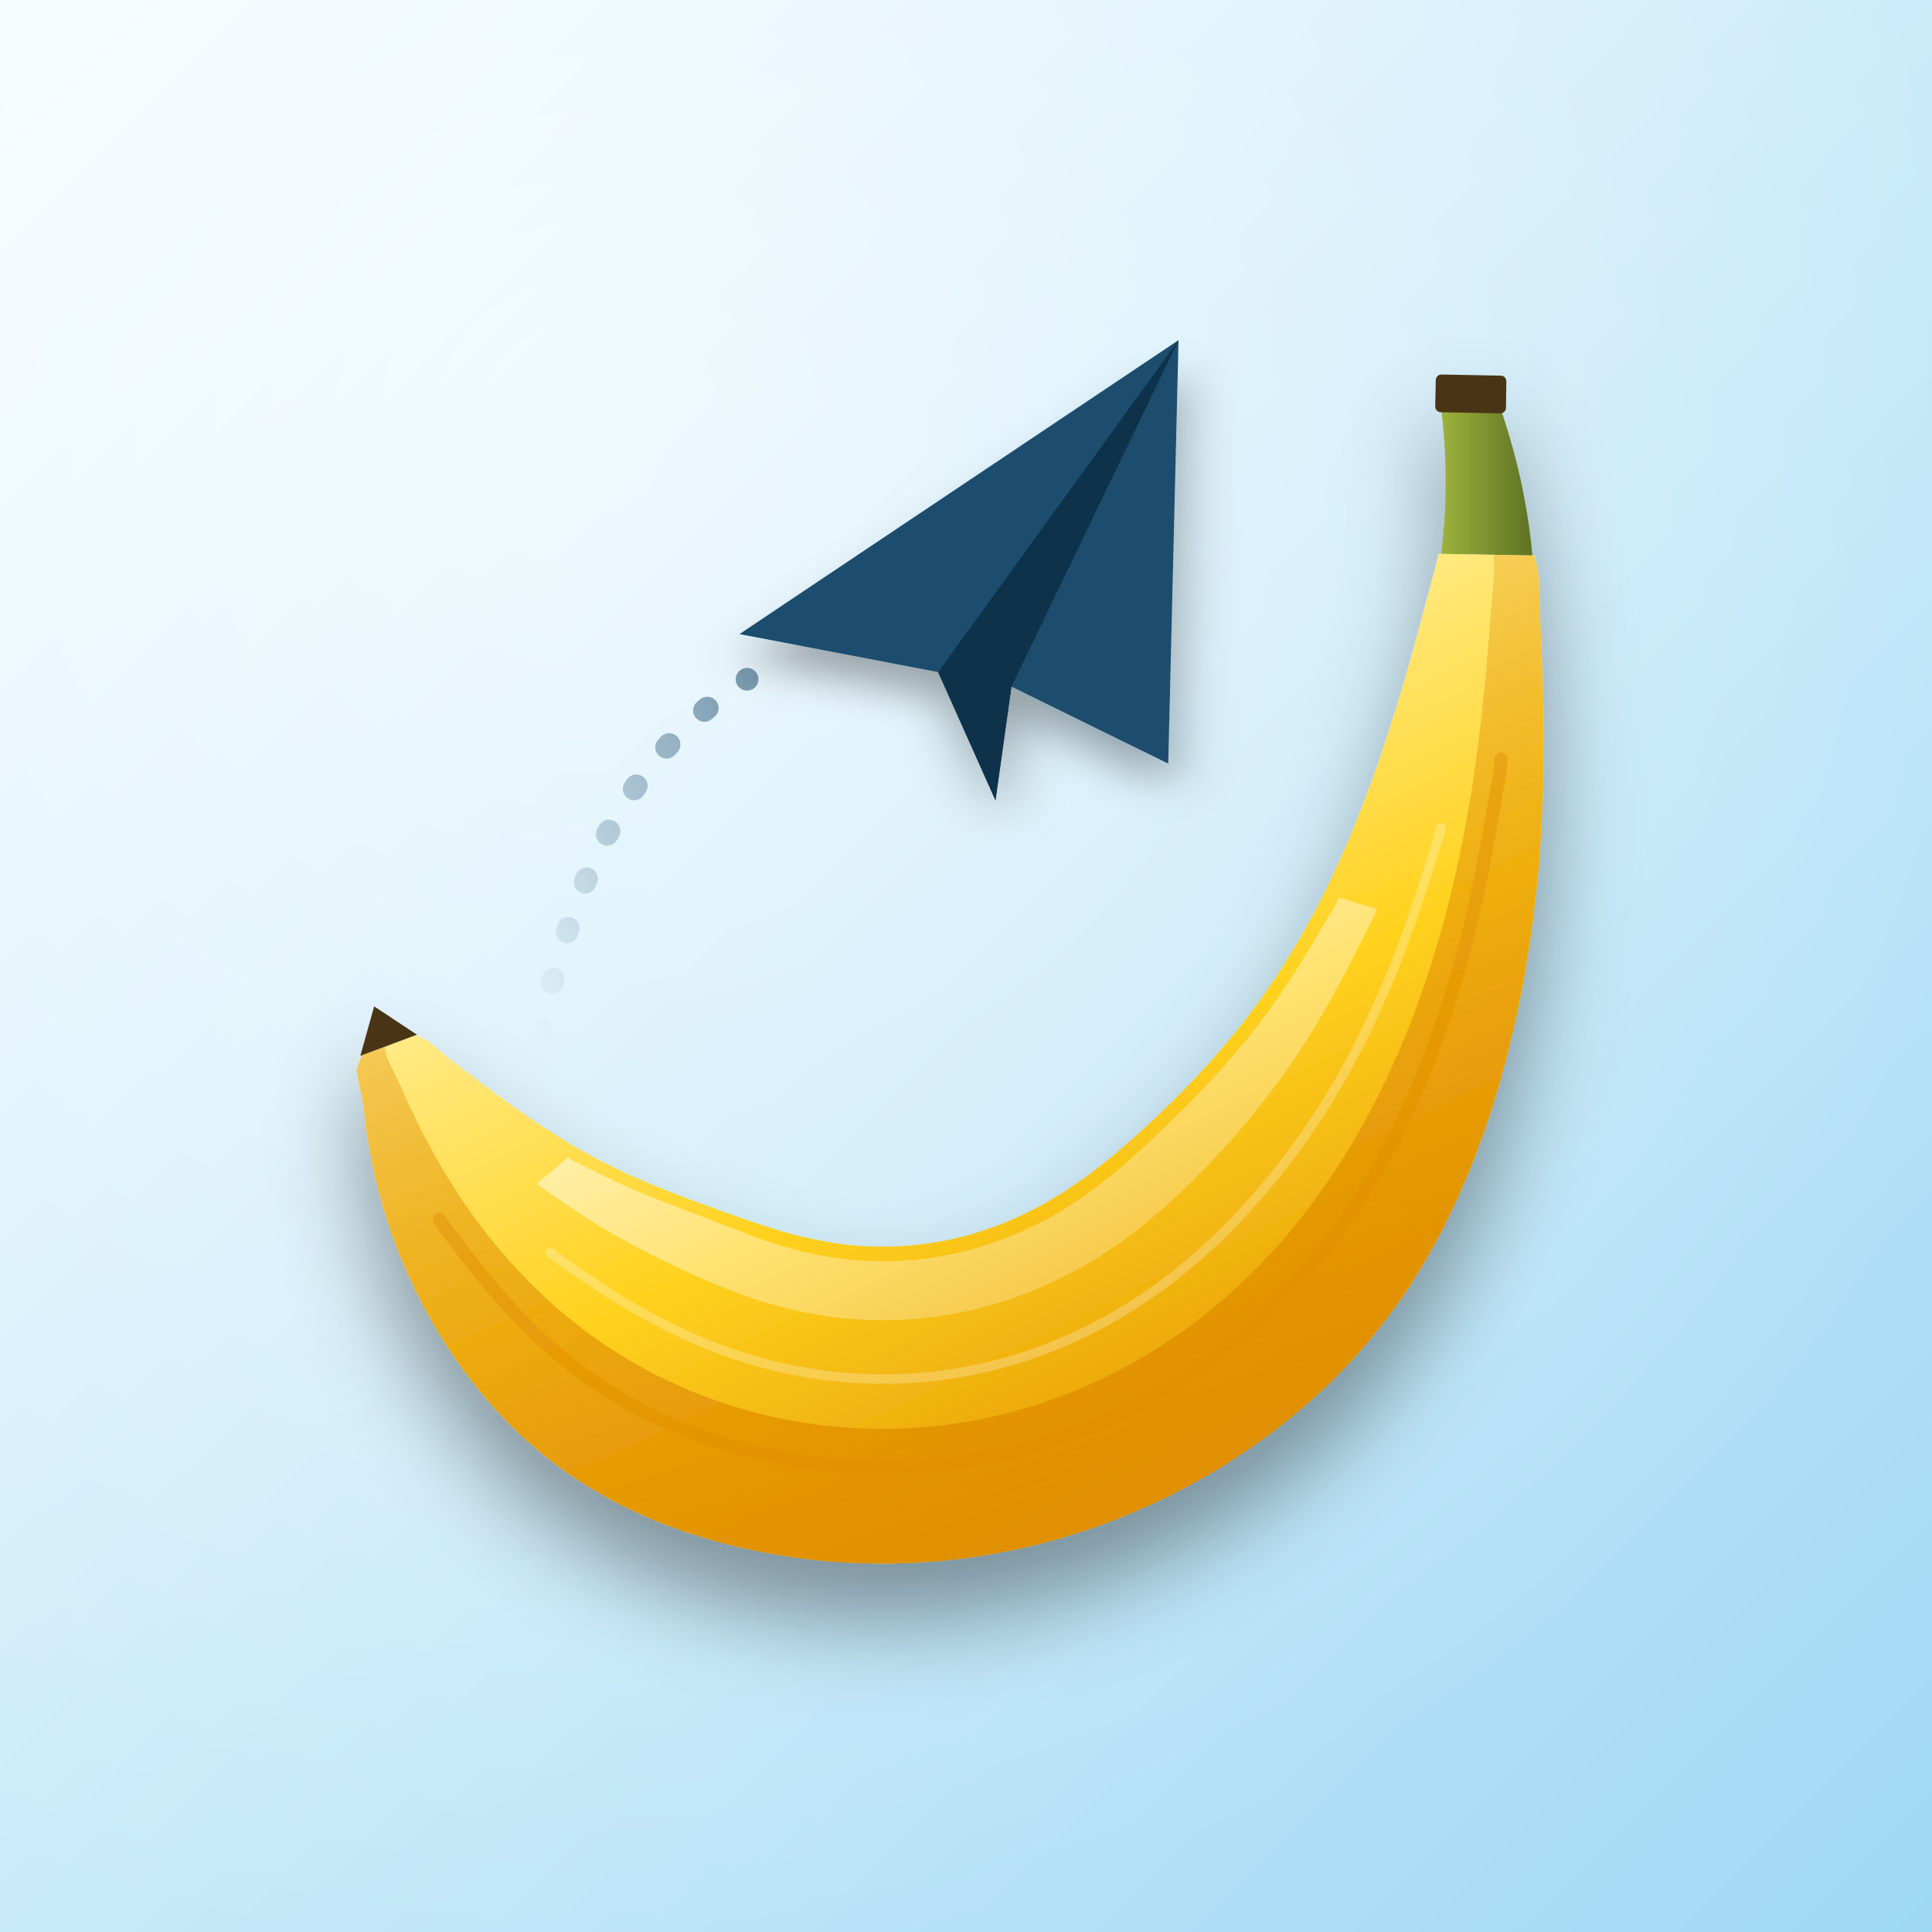
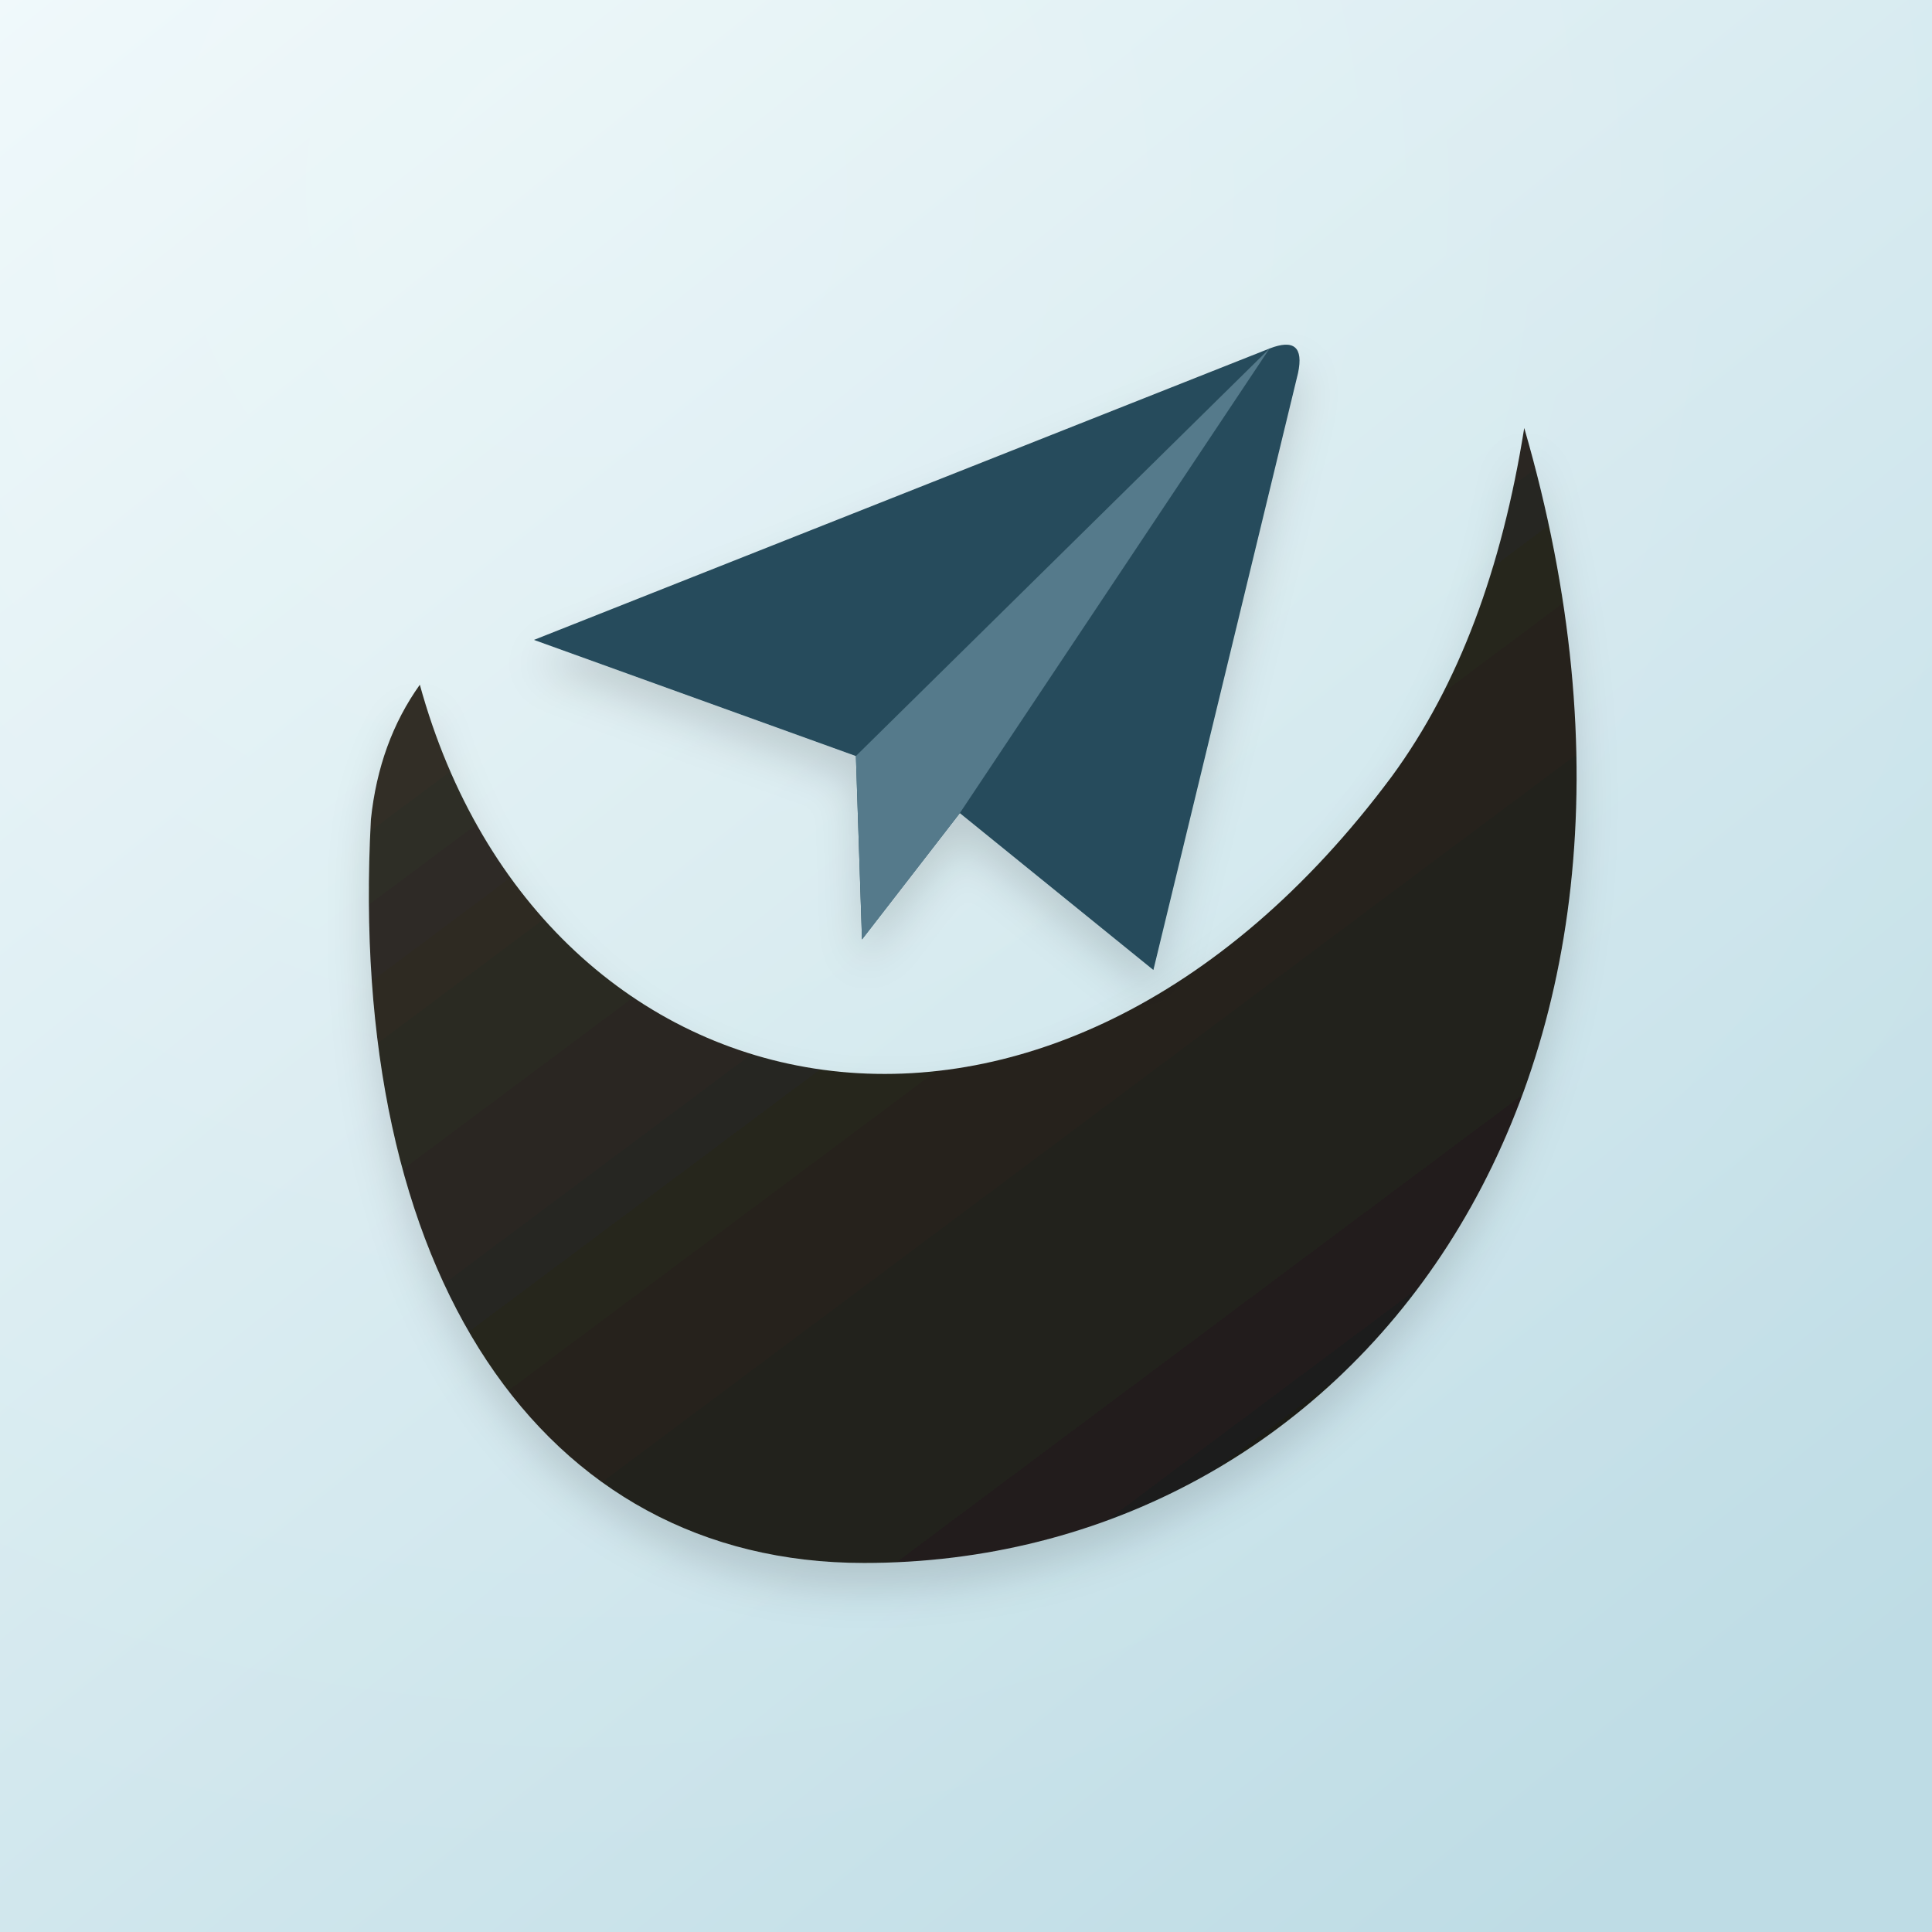
<svg xmlns="http://www.w3.org/2000/svg" width="1024" height="1024" viewBox="0 0 1024 1024">
  <defs>
-     <linearGradient id="bg" x1="0" y1="0" x2="1" y2="1">
-       <stop offset="0" stop-color="#F4FCFF" />
-       <stop offset="1" stop-color="#9FD8F4" />
+     <linearGradient id="bg" x1="0" y1="0" x2="0.8" y2="1">
+       <stop offset="0" stop-color="#EEF8FA" />
+       <stop offset="1" stop-color="#BEDCE5" />
    </linearGradient>
-     <radialGradient id="glow" cx="0.30" cy="0.22" r="0.8">
-       <stop offset="0" stop-color="#FFFFFF" stop-opacity="0.55" />
+     <radialGradient id="glow" cx="0.3" cy="0.1" r="0.9">
+       <stop offset="0" stop-color="#FFFFFF" stop-opacity="0.16" />
      <stop offset="1" stop-color="#FFFFFF" stop-opacity="0" />
    </radialGradient>
-     <linearGradient id="peel" x1="0.25" y1="0.2" x2="0.7" y2="1">
-       <stop offset="0" stop-color="#FFF5B0" />
-       <stop offset="0.5" stop-color="#FFD21F" />
-       <stop offset="1" stop-color="#E08E00" />
+     <linearGradient id="peel" x1="0" y1="0" x2="0.8" y2="1">
+       <stop offset="0" stop-color="#35332B" />
+       <stop offset="0.55" stop-color="#27251F" />
+       <stop offset="1" stop-color="#1D1C18" />
    </linearGradient>
-     <linearGradient id="under" x1="0" y1="0" x2="0.4" y2="1">
-       <stop offset="0" stop-color="#E08E00" stop-opacity="0" />
-       <stop offset="1" stop-color="#E08E00" stop-opacity="0.85" />
-     </linearGradient>
-     <linearGradient id="hi" x1="0" y1="0" x2="1" y2="1">
-       <stop offset="0" stop-color="#FFFFFF" stop-opacity="0.9" />
-       <stop offset="1" stop-color="#FFFFFF" stop-opacity="0.15" />
-     </linearGradient>
-     <linearGradient id="stemg" x1="0" y1="0" x2="1" y2="0">
-       <stop offset="0" stop-color="#9DB23C" />
-       <stop offset="1" stop-color="#5E7224" />
-     </linearGradient>
-     <linearGradient id="trail" x1="0" y1="1" x2="1" y2="0">
-       <stop offset="0" stop-color="#1D4E6E" stop-opacity="0" />
-       <stop offset="1" stop-color="#1D4E6E" stop-opacity="0.55" />
-     </linearGradient>
-     <filter id="shadow" x="-25%" y="-25%" width="150%" height="160%">
-       <feGaussianBlur in="SourceAlpha" stdDeviation="24" />
-       <feOffset dy="30" />
+     <filter id="shadow" x="-25%" y="-25%" width="150%" height="150%">
+       <feGaussianBlur in="SourceAlpha" stdDeviation="10" />
+       <feOffset dy="12" />
      <feComponentTransfer>
-         <feFuncA type="linear" slope="0.38" />
-       </feComponentTransfer>
-       <feMerge>
-         <feMergeNode />
-         <feMergeNode in="SourceGraphic" />
-       </feMerge>
-     </filter>
-     <filter id="pshadow" x="-40%" y="-40%" width="180%" height="190%">
-       <feGaussianBlur in="SourceAlpha" stdDeviation="12" />
-       <feOffset dy="14" />
-       <feComponentTransfer>
-         <feFuncA type="linear" slope="0.32" />
+         <feFuncA type="linear" slope="0.14" />
      </feComponentTransfer>
      <feMerge>
        <feMergeNode />
        <feMergeNode in="SourceGraphic" />
      </feMerge>
    </filter>
  </defs>
  <rect width="1024" height="1024" fill="url(#bg)" />
  <rect width="1024" height="1024" fill="url(#glow)" />
-   <g transform="translate(18 -6)">
+   <g transform="translate(-41 -41) scale(1.08)">
    <g filter="url(#shadow)">
-       <path d="M 745.8 299.6 L 746.7 291.8 L 747.4 284.0 L 747.9 276.2 L 748.1 268.4 L 748.2 260.6 L 748.1 252.8 L 747.8 245.0 L 747.3 237.2 L 746.6 229.4 L 745.7 221.5 L 777.2 222.1 L 779.8 230.0 L 782.2 237.8 L 784.4 245.7 L 786.4 253.5 L 788.2 261.3 L 789.8 269.2 L 791.2 277.0 L 792.4 284.8 L 793.4 292.6 L 794.2 300.4 Z" fill="url(#stemg)" />
-       <path d="M 745.7 221.5 L 777.2 222.1 L 777.4 208.1 L 746.0 207.5 Z" fill="#4A3418" stroke="#4A3418" stroke-width="6" stroke-linejoin="round" />
-       <path d="M 202.3 554.6 L 209.4 558.0 L 220.2 567.3 L 222.3 568.9 L 224.4 570.5 L 229.2 574.0 L 233.7 577.5 L 237.3 580.3 L 241.2 583.1 L 245.3 586.2 L 249.4 589.1 L 253.4 592.0 L 257.4 594.8 L 261.4 597.6 L 265.4 600.3 L 269.4 603.0 L 273.4 605.6 L 277.4 608.1 L 281.4 610.6 L 285.4 613.0 L 289.4 615.3 L 293.3 617.5 L 297.2 619.6 L 301.2 621.7 L 305.1 623.6 L 308.9 625.5 L 312.8 627.4 L 316.6 629.1 L 320.4 630.8 L 324.2 632.4 L 328.0 634.0 L 331.7 635.5 L 335.4 637.0 L 339.0 638.4 L 342.6 639.8 L 346.2 641.2 L 349.8 642.5 L 353.3 643.8 L 356.8 645.1 L 360.2 646.3 L 363.7 647.6 L 367.1 648.8 L 370.4 650.0 L 373.8 651.2 L 377.1 652.3 L 380.4 653.5 L 383.7 654.6 L 386.9 655.6 L 390.2 656.7 L 393.4 657.7 L 396.7 658.7 L 399.9 659.6 L 403.2 660.5 L 406.4 661.3 L 409.7 662.0 L 412.9 662.8 L 416.2 663.4 L 419.4 664.0 L 422.7 664.6 L 425.9 665.1 L 429.2 665.5 L 432.5 665.9 L 435.8 666.2 L 439.1 666.4 L 442.3 666.6 L 445.6 666.7 L 448.9 666.7 L 452.2 666.7 L 455.5 666.7 L 458.8 666.5 L 462.1 666.3 L 465.4 666.0 L 468.7 665.7 L 472.0 665.3 L 475.3 664.8 L 478.6 664.3 L 481.9 663.7 L 485.2 663.0 L 488.5 662.3 L 491.8 661.5 L 495.1 660.7 L 498.3 659.7 L 501.6 658.7 L 504.9 657.6 L 508.1 656.5 L 511.4 655.3 L 514.6 654.0 L 517.9 652.6 L 521.1 651.2 L 524.3 649.7 L 527.6 648.1 L 530.8 646.5 L 534.0 644.8 L 537.2 643.0 L 540.4 641.1 L 543.6 639.1 L 546.8 637.1 L 549.9 635.0 L 553.1 632.8 L 556.3 630.6 L 559.5 628.3 L 562.6 625.8 L 565.8 623.4 L 569.0 620.8 L 572.2 618.2 L 575.4 615.5 L 578.6 612.7 L 581.9 609.9 L 585.1 607.0 L 588.4 604.0 L 591.7 600.9 L 595.1 597.8 L 598.4 594.6 L 601.8 591.3 L 605.2 587.9 L 608.6 584.5 L 612.1 580.9 L 615.6 577.3 L 619.0 573.5 L 622.6 569.7 L 626.1 565.8 L 629.6 561.7 L 633.1 557.5 L 636.6 553.3 L 640.2 548.9 L 643.7 544.3 L 647.2 539.7 L 650.7 534.9 L 654.1 529.9 L 657.6 524.9 L 661.0 519.7 L 664.3 514.3 L 667.7 508.8 L 671.0 503.2 L 674.3 497.4 L 677.5 491.5 L 680.7 485.5 L 683.9 479.2 L 687.0 472.9 L 690.0 466.4 L 693.0 459.8 L 696.0 453.1 L 698.9 446.2 L 701.7 439.2 L 704.5 432.1 L 707.2 424.9 L 709.9 417.6 L 712.5 410.2 L 715.1 402.7 L 717.5 395.2 L 719.9 387.7 L 722.3 380.1 L 724.7 372.2 L 726.9 364.8 L 728.9 357.7 L 731.4 349.0 L 733.8 340.1 L 734.9 336.0 L 736.0 331.9 L 742.1 309.3 L 744.5 299.5 L 795.5 300.5 L 797.5 310.9 L 798.4 336.7 L 798.6 341.4 L 798.8 345.9 L 799.3 356.1 L 799.7 366.1 L 799.9 374.2 L 800.1 382.8 L 800.2 391.9 L 800.2 400.9 L 800.2 409.8 L 800.0 418.7 L 799.7 427.7 L 799.4 436.7 L 798.9 445.6 L 798.3 454.5 L 797.7 463.4 L 796.9 472.3 L 796.0 481.1 L 794.9 489.8 L 793.8 498.5 L 792.6 507.1 L 791.2 515.6 L 789.8 524.1 L 788.2 532.5 L 786.5 540.8 L 784.7 549.0 L 782.8 557.2 L 780.8 565.3 L 778.7 573.2 L 776.5 581.1 L 774.1 589.0 L 771.7 596.7 L 769.1 604.3 L 766.4 611.9 L 763.6 619.3 L 760.7 626.7 L 757.6 633.9 L 754.5 641.1 L 751.2 648.1 L 747.8 655.1 L 744.3 661.9 L 740.6 668.6 L 736.8 675.2 L 732.9 681.6 L 728.9 688.0 L 724.7 694.2 L 720.4 700.2 L 716.0 706.2 L 711.4 711.9 L 706.8 717.6 L 702.0 723.1 L 697.1 728.5 L 692.1 733.7 L 687.0 738.8 L 681.8 743.7 L 676.5 748.5 L 671.1 753.2 L 665.7 757.7 L 660.2 762.1 L 654.5 766.4 L 648.9 770.5 L 643.1 774.5 L 637.3 778.4 L 631.5 782.2 L 625.6 785.8 L 619.6 789.2 L 613.6 792.6 L 607.6 795.8 L 601.5 798.9 L 595.3 801.9 L 589.1 804.7 L 582.9 807.4 L 576.7 810.0 L 570.4 812.5 L 564.1 814.8 L 557.8 817.0 L 551.4 819.0 L 545.1 821.0 L 538.7 822.8 L 532.2 824.5 L 525.8 826.0 L 519.3 827.4 L 512.9 828.7 L 506.4 829.9 L 499.9 830.9 L 493.4 831.9 L 486.9 832.6 L 480.4 833.3 L 473.9 833.8 L 467.4 834.2 L 460.8 834.5 L 454.3 834.7 L 447.8 834.7 L 441.3 834.6 L 434.8 834.4 L 428.4 834.0 L 421.9 833.6 L 415.4 833.0 L 409.0 832.2 L 402.6 831.4 L 396.2 830.4 L 389.8 829.3 L 383.5 828.1 L 377.1 826.8 L 370.8 825.3 L 364.6 823.7 L 358.4 822.0 L 352.2 820.1 L 346.1 818.2 L 340.0 816.0 L 333.9 813.8 L 328.0 811.4 L 322.1 808.8 L 316.2 806.1 L 310.4 803.3 L 304.8 800.3 L 299.2 797.1 L 293.6 793.8 L 288.2 790.4 L 282.9 786.8 L 277.7 783.0 L 272.6 779.1 L 267.6 775.1 L 262.7 770.8 L 257.9 766.5 L 253.3 762.0 L 248.7 757.4 L 244.3 752.6 L 240.0 747.8 L 235.9 742.8 L 231.8 737.7 L 227.9 732.5 L 224.1 727.2 L 220.4 721.8 L 216.9 716.4 L 213.5 710.8 L 210.2 705.2 L 207.1 699.5 L 204.1 693.7 L 201.2 687.9 L 198.5 682.0 L 195.9 676.1 L 193.4 670.2 L 191.1 664.2 L 189.0 658.2 L 187.0 652.1 L 185.1 646.1 L 183.4 640.0 L 181.9 634.0 L 180.4 627.9 L 179.1 621.8 L 178.0 615.9 L 177.0 610.4 L 175.9 603.7 L 175.2 596.7 L 174.7 593.6 L 174.3 590.4 L 170.9 573.2 L 173.7 565.4 Z" fill="url(#peel)" />
-       <path d="M 185.8 560.8 L 187.2 566.7 L 193.8 580.6 L 195.0 583.1 L 196.1 585.6 L 198.5 591.1 L 201.1 596.4 L 203.2 600.8 L 205.5 605.4 L 208.0 610.2 L 210.6 614.9 L 213.1 619.6 L 215.8 624.3 L 218.6 629.0 L 221.5 633.6 L 224.4 638.2 L 227.4 642.7 L 230.5 647.2 L 233.7 651.7 L 237.0 656.1 L 240.3 660.4 L 243.7 664.6 L 247.2 668.8 L 250.8 672.9 L 254.4 677.0 L 258.1 680.9 L 261.8 684.8 L 265.6 688.6 L 269.5 692.3 L 273.4 695.9 L 277.4 699.4 L 281.4 702.9 L 285.6 706.2 L 289.7 709.5 L 293.9 712.7 L 298.2 715.7 L 302.5 718.7 L 306.9 721.6 L 311.3 724.4 L 315.8 727.1 L 320.3 729.7 L 324.8 732.2 L 329.4 734.6 L 334.1 736.9 L 338.8 739.1 L 343.5 741.2 L 348.2 743.3 L 353.0 745.2 L 357.8 747.0 L 362.7 748.7 L 367.6 750.4 L 372.5 751.9 L 377.4 753.3 L 382.4 754.7 L 387.3 755.9 L 392.3 757.1 L 397.4 758.1 L 402.4 759.1 L 407.4 759.9 L 412.5 760.7 L 417.6 761.4 L 422.7 761.9 L 427.8 762.4 L 432.9 762.8 L 438.0 763.1 L 443.2 763.2 L 448.3 763.3 L 453.4 763.3 L 458.6 763.2 L 463.7 763.0 L 468.9 762.6 L 474.0 762.2 L 479.2 761.7 L 484.3 761.1 L 489.4 760.3 L 494.6 759.5 L 499.7 758.6 L 504.8 757.6 L 509.9 756.4 L 515.0 755.2 L 520.1 753.9 L 525.2 752.4 L 530.3 750.9 L 535.3 749.3 L 540.3 747.5 L 545.3 745.7 L 550.3 743.7 L 555.3 741.6 L 560.2 739.5 L 565.2 737.2 L 570.1 734.8 L 574.9 732.4 L 579.8 729.8 L 584.6 727.1 L 589.4 724.3 L 594.1 721.4 L 598.8 718.4 L 603.5 715.2 L 608.2 712.0 L 612.8 708.7 L 617.4 705.2 L 621.9 701.7 L 626.4 698.0 L 630.8 694.3 L 635.2 690.4 L 639.6 686.4 L 643.9 682.3 L 648.1 678.1 L 652.3 673.7 L 656.5 669.3 L 660.6 664.8 L 664.6 660.1 L 668.5 655.3 L 672.5 650.4 L 676.3 645.4 L 680.1 640.3 L 683.8 635.1 L 687.5 629.8 L 691.0 624.3 L 694.6 618.8 L 698.0 613.1 L 701.4 607.4 L 704.7 601.5 L 708.0 595.5 L 711.1 589.4 L 714.2 583.2 L 717.3 576.8 L 720.2 570.4 L 723.1 563.9 L 725.9 557.2 L 728.7 550.5 L 731.3 543.6 L 733.9 536.6 L 736.4 529.6 L 738.8 522.4 L 741.2 515.1 L 743.4 507.7 L 745.6 500.2 L 747.7 492.6 L 749.7 484.9 L 751.6 477.0 L 753.5 469.2 L 755.2 461.2 L 756.9 453.1 L 758.5 445.0 L 759.9 436.8 L 761.4 428.5 L 762.7 420.3 L 763.9 411.9 L 765.0 403.6 L 766.1 395.3 L 767.1 386.9 L 768.0 378.3 L 768.9 370.2 L 769.6 362.5 L 770.4 353.1 L 771.2 343.4 L 771.5 339.1 L 771.9 334.7 L 773.9 310.2 L 773.8 300.1 L 795.5 300.5 L 797.5 310.9 L 798.4 336.7 L 798.6 341.4 L 798.8 345.9 L 799.3 356.1 L 799.7 366.1 L 799.9 374.2 L 800.1 382.8 L 800.2 391.9 L 800.2 400.9 L 800.2 409.8 L 800.0 418.7 L 799.7 427.7 L 799.4 436.7 L 798.9 445.6 L 798.3 454.5 L 797.7 463.4 L 796.9 472.3 L 796.0 481.1 L 794.9 489.8 L 793.8 498.5 L 792.6 507.1 L 791.2 515.6 L 789.8 524.1 L 788.2 532.5 L 786.5 540.8 L 784.7 549.0 L 782.8 557.2 L 780.8 565.3 L 778.7 573.2 L 776.5 581.1 L 774.1 589.0 L 771.7 596.7 L 769.1 604.3 L 766.4 611.9 L 763.6 619.3 L 760.7 626.7 L 757.6 633.9 L 754.5 641.1 L 751.2 648.1 L 747.8 655.1 L 744.3 661.9 L 740.6 668.6 L 736.8 675.2 L 732.9 681.6 L 728.9 688.0 L 724.7 694.2 L 720.4 700.2 L 716.0 706.2 L 711.4 711.9 L 706.8 717.6 L 702.0 723.1 L 697.1 728.5 L 692.1 733.7 L 687.0 738.8 L 681.8 743.7 L 676.5 748.5 L 671.1 753.2 L 665.7 757.7 L 660.2 762.1 L 654.5 766.4 L 648.9 770.5 L 643.1 774.5 L 637.3 778.4 L 631.5 782.2 L 625.6 785.8 L 619.6 789.2 L 613.6 792.6 L 607.6 795.8 L 601.5 798.9 L 595.3 801.9 L 589.1 804.7 L 582.9 807.4 L 576.7 810.0 L 570.4 812.5 L 564.1 814.8 L 557.8 817.0 L 551.4 819.0 L 545.1 821.0 L 538.7 822.8 L 532.2 824.5 L 525.8 826.0 L 519.3 827.4 L 512.9 828.7 L 506.4 829.9 L 499.9 830.9 L 493.4 831.9 L 486.9 832.6 L 480.4 833.3 L 473.9 833.8 L 467.4 834.2 L 460.8 834.5 L 454.3 834.7 L 447.8 834.7 L 441.3 834.6 L 434.8 834.4 L 428.4 834.0 L 421.9 833.6 L 415.4 833.0 L 409.0 832.2 L 402.6 831.4 L 396.2 830.4 L 389.8 829.3 L 383.5 828.1 L 377.1 826.8 L 370.8 825.3 L 364.6 823.7 L 358.4 822.0 L 352.2 820.1 L 346.1 818.2 L 340.0 816.0 L 333.9 813.8 L 328.0 811.4 L 322.1 808.8 L 316.2 806.1 L 310.4 803.3 L 304.8 800.3 L 299.2 797.1 L 293.6 793.8 L 288.2 790.4 L 282.9 786.8 L 277.7 783.0 L 272.6 779.1 L 267.6 775.1 L 262.7 770.8 L 257.9 766.5 L 253.3 762.0 L 248.7 757.4 L 244.3 752.6 L 240.0 747.8 L 235.9 742.8 L 231.8 737.7 L 227.9 732.5 L 224.1 727.2 L 220.4 721.8 L 216.9 716.4 L 213.5 710.8 L 210.2 705.2 L 207.1 699.5 L 204.1 693.7 L 201.2 687.9 L 198.5 682.0 L 195.9 676.1 L 193.4 670.2 L 191.1 664.2 L 189.0 658.2 L 187.0 652.1 L 185.1 646.1 L 183.4 640.0 L 181.9 634.0 L 180.4 627.9 L 179.1 621.8 L 178.0 615.9 L 177.0 610.4 L 175.9 603.7 L 175.2 596.7 L 174.7 593.6 L 174.3 590.4 L 170.9 573.2 L 173.7 565.4 Z" fill="url(#under)" />
-       <path d="M 215.0 652.2 L 217.5 656.4 L 225.3 666.4 L 226.6 668.2 L 228.0 670.0 L 231.0 673.9 L 234.0 677.8 L 236.5 680.9 L 239.2 684.2 L 242.1 687.6 L 245.0 691.0 L 248.0 694.4 L 251.0 697.7 L 254.1 701.1 L 257.2 704.4 L 260.4 707.7 L 263.7 710.9 L 267.0 714.1 L 270.4 717.3 L 273.9 720.3 L 277.4 723.4 L 281.0 726.4 L 284.6 729.3 L 288.3 732.1 L 292.0 734.9 L 295.8 737.5 L 299.6 740.2 L 303.4 742.7 L 307.4 745.1 L 311.3 747.5 L 315.3 749.8 L 319.4 752.0 L 323.4 754.2 L 327.5 756.2 L 331.7 758.2 L 335.9 760.1 L 340.1 761.9 L 344.3 763.6 L 348.6 765.3 L 352.9 766.9 L 357.2 768.4 L 361.6 769.9 L 365.9 771.2 L 370.3 772.5 L 374.7 773.8 L 379.2 774.9 L 383.6 776.0 L 388.1 777.0 L 392.5 778.0 L 397.0 778.8 L 401.5 779.6 L 406.0 780.4 L 410.5 781.0 L 415.1 781.6 L 419.6 782.1 L 424.2 782.6 L 428.7 783.0 L 433.3 783.3 L 437.9 783.5 L 442.4 783.6 L 447.0 783.7 L 451.6 783.7 L 456.2 783.7 L 460.8 783.5 L 465.4 783.3 L 470.0 783.0 L 474.5 782.7 L 479.1 782.2 L 483.7 781.7 L 488.3 781.1 L 492.9 780.5 L 497.5 779.8 L 502.0 779.0 L 506.6 778.1 L 511.2 777.1 L 515.7 776.1 L 520.3 775.0 L 524.8 773.8 L 529.3 772.5 L 533.8 771.2 L 538.3 769.8 L 542.8 768.3 L 547.3 766.7 L 551.8 765.1 L 556.2 763.4 L 560.6 761.6 L 565.1 759.7 L 569.4 757.8 L 573.8 755.8 L 578.2 753.7 L 582.5 751.5 L 586.8 749.2 L 591.1 746.9 L 595.4 744.5 L 599.6 742.0 L 603.9 739.5 L 608.1 736.8 L 612.2 734.1 L 616.4 731.3 L 620.5 728.4 L 624.6 725.5 L 628.6 722.5 L 632.6 719.3 L 636.6 716.2 L 640.6 712.9 L 644.5 709.5 L 648.4 706.1 L 652.2 702.6 L 656.0 699.0 L 659.7 695.3 L 663.4 691.6 L 667.1 687.7 L 670.7 683.8 L 674.2 679.8 L 677.7 675.7 L 681.2 671.5 L 684.5 667.3 L 687.9 662.9 L 691.1 658.5 L 694.4 654.0 L 697.5 649.4 L 700.6 644.7 L 703.7 640.0 L 706.6 635.2 L 709.6 630.2 L 712.4 625.3 L 715.2 620.2 L 718.0 615.1 L 720.7 609.9 L 723.3 604.6 L 725.9 599.2 L 728.4 593.8 L 730.9 588.3 L 733.3 582.7 L 735.6 577.1 L 737.9 571.4 L 740.2 565.6 L 742.3 559.8 L 744.4 553.9 L 746.5 547.9 L 748.5 541.9 L 750.4 535.8 L 752.3 529.7 L 754.1 523.5 L 755.9 517.3 L 757.6 511.0 L 759.2 504.8 L 760.8 498.5 L 762.3 492.1 L 763.7 485.8 L 765.1 479.6 L 766.4 473.2 L 767.7 466.8 L 768.9 460.7 L 770.0 454.9 L 771.3 447.8 L 772.5 440.6 L 773.1 437.3 L 773.7 434.0 L 776.9 415.7 L 777.6 408.2" fill="none" stroke="#E08E00" stroke-opacity="0.45" stroke-width="7" stroke-linecap="round" />
-       <path d="M 273.6 669.8 L 276.5 672.1 L 284.3 677.6 L 285.7 678.6 L 287.1 679.6 L 290.2 681.7 L 293.3 683.8 L 295.8 685.5 L 298.5 687.3 L 301.3 689.2 L 304.2 691.0 L 307.0 692.8 L 309.9 694.6 L 312.8 696.4 L 315.8 698.1 L 318.8 699.9 L 321.8 701.6 L 324.9 703.3 L 327.9 704.9 L 331.0 706.5 L 334.1 708.1 L 337.2 709.7 L 340.4 711.2 L 343.5 712.7 L 346.7 714.2 L 349.9 715.6 L 353.1 716.9 L 356.3 718.3 L 359.5 719.5 L 362.7 720.8 L 365.9 722.0 L 369.2 723.1 L 372.5 724.3 L 375.7 725.3 L 379.0 726.3 L 382.3 727.3 L 385.6 728.2 L 388.9 729.1 L 392.2 730.0 L 395.6 730.8 L 398.9 731.5 L 402.3 732.2 L 405.6 732.8 L 409.0 733.4 L 412.4 734.0 L 415.7 734.5 L 419.1 735.0 L 422.5 735.4 L 425.9 735.7 L 429.3 736.1 L 432.7 736.3 L 436.1 736.5 L 439.5 736.7 L 443.0 736.8 L 446.4 736.9 L 449.8 736.9 L 453.2 736.9 L 456.7 736.9 L 460.1 736.7 L 463.5 736.6 L 466.9 736.3 L 470.4 736.1 L 473.8 735.8 L 477.2 735.4 L 480.6 735.0 L 484.1 734.5 L 487.5 734.0 L 490.9 733.4 L 494.3 732.8 L 497.7 732.2 L 501.1 731.4 L 504.6 730.7 L 508.0 729.9 L 511.3 729.0 L 514.7 728.1 L 518.1 727.1 L 521.5 726.1 L 524.9 725.0 L 528.2 723.9 L 531.6 722.7 L 534.9 721.5 L 538.3 720.2 L 541.6 718.9 L 544.9 717.5 L 548.2 716.1 L 551.5 714.6 L 554.8 713.0 L 558.1 711.5 L 561.4 709.8 L 564.6 708.1 L 567.9 706.4 L 571.1 704.6 L 574.3 702.7 L 577.5 700.8 L 580.7 698.8 L 583.9 696.8 L 587.0 694.7 L 590.2 692.6 L 593.3 690.4 L 596.4 688.2 L 599.5 685.9 L 602.6 683.6 L 605.7 681.2 L 608.7 678.7 L 611.8 676.2 L 614.8 673.6 L 617.8 671.0 L 620.8 668.3 L 623.7 665.6 L 626.7 662.8 L 629.6 660.0 L 632.5 657.1 L 635.4 654.2 L 638.3 651.2 L 641.1 648.1 L 644.0 645.0 L 646.8 641.9 L 649.6 638.6 L 652.4 635.4 L 655.2 632.0 L 657.9 628.7 L 660.7 625.2 L 663.4 621.7 L 666.1 618.2 L 668.7 614.6 L 671.4 610.9 L 674.0 607.2 L 676.6 603.4 L 679.2 599.5 L 681.7 595.6 L 684.3 591.7 L 686.8 587.6 L 689.2 583.5 L 691.7 579.4 L 694.1 575.1 L 696.4 570.9 L 698.8 566.5 L 701.1 562.1 L 703.4 557.7 L 705.6 553.1 L 707.8 548.6 L 710.0 543.9 L 712.1 539.3 L 714.2 534.5 L 716.3 529.8 L 718.3 524.9 L 720.3 520.1 L 722.2 515.3 L 724.1 510.4 L 725.9 505.5 L 727.7 500.6 L 729.5 495.7 L 731.2 490.7 L 732.8 485.9 L 734.3 481.4 L 736.2 475.9 L 738.0 470.2 L 738.8 467.7 L 739.6 465.1 L 744.2 450.7 L 745.7 444.8" fill="none" stroke="#FFFFFF" stroke-opacity="0.25" stroke-width="5" stroke-linecap="round" />
-       <path d="M 283.1 619.5 L 286.0 621.3 L 293.6 625.1 L 295.0 625.8 L 296.3 626.4 L 299.3 627.9 L 302.2 629.4 L 304.7 630.5 L 307.2 631.7 L 309.9 633.0 L 312.6 634.2 L 315.3 635.4 L 318.0 636.6 L 320.7 637.8 L 323.4 638.9 L 326.2 640.0 L 328.9 641.1 L 331.6 642.2 L 334.4 643.3 L 337.1 644.3 L 339.8 645.4 L 342.5 646.4 L 345.1 647.4 L 347.8 648.4 L 350.4 649.4 L 353.1 650.4 L 355.7 651.4 L 358.2 652.4 L 360.8 653.4 L 363.3 654.4 L 365.9 655.4 L 368.4 656.4 L 370.9 657.3 L 373.4 658.3 L 375.9 659.2 L 378.3 660.2 L 380.8 661.1 L 383.3 662.0 L 385.7 662.8 L 388.2 663.7 L 390.6 664.5 L 393.1 665.3 L 395.6 666.1 L 398.0 666.8 L 400.5 667.5 L 403.0 668.2 L 405.5 668.9 L 407.9 669.5 L 410.4 670.0 L 412.9 670.6 L 415.4 671.1 L 417.9 671.6 L 420.4 672.0 L 422.9 672.4 L 425.5 672.8 L 428.0 673.1 L 430.5 673.4 L 433.0 673.7 L 435.6 673.9 L 438.1 674.1 L 440.6 674.2 L 443.2 674.3 L 445.7 674.4 L 448.2 674.5 L 450.8 674.5 L 453.3 674.4 L 455.9 674.4 L 458.4 674.3 L 460.9 674.1 L 463.5 674.0 L 466.0 673.7 L 468.6 673.5 L 471.1 673.2 L 473.7 672.9 L 476.2 672.5 L 478.7 672.1 L 481.3 671.7 L 483.8 671.2 L 486.3 670.7 L 488.9 670.2 L 491.4 669.6 L 493.9 669.0 L 496.5 668.3 L 499.0 667.6 L 501.5 666.9 L 504.0 666.1 L 506.5 665.3 L 509.0 664.4 L 511.6 663.5 L 514.1 662.6 L 516.6 661.6 L 519.0 660.6 L 521.5 659.6 L 524.0 658.5 L 526.5 657.3 L 529.0 656.1 L 531.5 654.9 L 533.9 653.7 L 536.4 652.4 L 538.9 651.0 L 541.3 649.6 L 543.7 648.2 L 546.2 646.7 L 548.6 645.2 L 551.0 643.6 L 553.5 642.0 L 555.9 640.4 L 558.3 638.7 L 560.7 636.9 L 563.1 635.1 L 565.5 633.3 L 567.9 631.4 L 570.3 629.5 L 572.7 627.6 L 575.1 625.6 L 577.5 623.5 L 579.9 621.4 L 582.3 619.3 L 584.7 617.1 L 587.1 614.9 L 589.5 612.7 L 592.0 610.4 L 594.4 608.1 L 596.9 605.8 L 599.4 603.4 L 601.9 601.0 L 604.4 598.5 L 606.9 596.0 L 609.5 593.5 L 612.1 590.9 L 614.7 588.2 L 617.3 585.6 L 619.9 582.8 L 622.5 580.1 L 625.2 577.2 L 627.8 574.3 L 630.5 571.4 L 633.1 568.4 L 635.8 565.3 L 638.4 562.2 L 641.0 559.0 L 643.7 555.8 L 646.3 552.5 L 648.9 549.1 L 651.4 545.7 L 654.0 542.2 L 656.5 538.7 L 659.0 535.2 L 661.5 531.6 L 663.9 528.0 L 666.3 524.4 L 668.7 520.7 L 671.1 516.9 L 673.3 513.3 L 675.4 509.9 L 677.9 505.7 L 680.5 501.3 L 681.7 499.4 L 682.8 497.4 L 689.4 486.4 L 691.7 481.7 L 711.7 487.8 L 709.7 492.8 L 703.6 504.7 L 702.6 506.9 L 701.5 509.0 L 699.1 513.7 L 696.8 518.3 L 694.8 522.0 L 692.8 525.9 L 690.6 530.0 L 688.3 534.1 L 686.1 538.0 L 683.8 542.0 L 681.5 546.0 L 679.1 549.9 L 676.7 553.8 L 674.3 557.7 L 671.8 561.5 L 669.4 565.3 L 666.8 569.0 L 664.3 572.6 L 661.8 576.3 L 659.2 579.8 L 656.6 583.3 L 654.0 586.7 L 651.4 590.1 L 648.7 593.4 L 646.1 596.7 L 643.5 599.9 L 640.8 603.0 L 638.1 606.1 L 635.5 609.2 L 632.8 612.2 L 630.2 615.1 L 627.5 618.0 L 624.8 620.8 L 622.2 623.7 L 619.5 626.4 L 616.8 629.1 L 614.2 631.8 L 611.5 634.4 L 608.9 637.0 L 606.2 639.5 L 603.5 642.0 L 600.8 644.4 L 598.1 646.8 L 595.4 649.1 L 592.7 651.4 L 590.0 653.7 L 587.3 655.9 L 584.6 658.0 L 581.9 660.1 L 579.1 662.2 L 576.4 664.2 L 573.6 666.1 L 570.8 668.0 L 568.0 669.9 L 565.2 671.7 L 562.4 673.4 L 559.6 675.1 L 556.8 676.8 L 553.9 678.4 L 551.1 679.9 L 548.2 681.4 L 545.3 682.9 L 542.5 684.3 L 539.6 685.7 L 536.7 687.0 L 533.8 688.3 L 530.9 689.5 L 528.0 690.7 L 525.1 691.8 L 522.2 692.9 L 519.2 694.0 L 516.3 695.0 L 513.3 695.9 L 510.4 696.8 L 507.5 697.7 L 504.5 698.5 L 501.5 699.3 L 498.6 700.0 L 495.6 700.7 L 492.6 701.3 L 489.7 701.9 L 486.7 702.5 L 483.7 703.0 L 480.7 703.4 L 477.8 703.9 L 474.8 704.2 L 471.8 704.6 L 468.8 704.9 L 465.8 705.1 L 462.8 705.3 L 459.8 705.5 L 456.9 705.6 L 453.9 705.7 L 450.9 705.7 L 447.9 705.7 L 444.9 705.6 L 442.0 705.6 L 439.0 705.4 L 436.0 705.2 L 433.0 705.0 L 430.1 704.8 L 427.1 704.5 L 424.2 704.1 L 421.2 703.7 L 418.2 703.3 L 415.3 702.8 L 412.4 702.3 L 409.4 701.8 L 406.5 701.2 L 403.6 700.5 L 400.7 699.9 L 397.8 699.1 L 394.9 698.4 L 392.0 697.6 L 389.1 696.8 L 386.2 695.9 L 383.3 695.0 L 380.5 694.0 L 377.6 693.0 L 374.8 692.0 L 371.9 691.0 L 369.1 689.9 L 366.3 688.8 L 363.4 687.6 L 360.6 686.5 L 357.8 685.3 L 354.9 684.0 L 352.1 682.8 L 349.3 681.5 L 346.4 680.2 L 343.6 678.9 L 340.8 677.6 L 337.9 676.2 L 335.1 674.9 L 332.2 673.5 L 329.4 672.1 L 326.5 670.6 L 323.7 669.1 L 320.8 667.7 L 318.0 666.2 L 315.1 664.6 L 312.3 663.1 L 309.5 661.5 L 306.7 659.9 L 303.9 658.3 L 301.1 656.6 L 298.4 654.9 L 295.7 653.3 L 293.0 651.6 L 290.3 649.8 L 287.8 648.2 L 285.4 646.6 L 282.4 644.6 L 279.5 642.6 L 278.2 641.7 L 276.8 640.7 L 269.3 635.6 L 266.5 633.3 Z" fill="url(#hi)" opacity="0.75" />
-       <path d="M 203.0 554.4 L 180.3 539.4 L 173.0 565.6 Z" fill="#4A3418" />
+       <path d="M 244 374 C 304 592 553 645 721 419 C 754 374 775 317 786 248 C 881 575 699 805 462 805 C 303 805 208 662 220 440 Q 224 402 244 374 Z" fill="url(#peel)" />
    </g>
-     <path d="M 268 554 C 288 464 318 404 378 366" fill="none" stroke="url(#trail)" stroke-width="12" stroke-linecap="round" stroke-dasharray="2 26" />
-     <g filter="url(#pshadow)" transform="translate(348 220) rotate(-12) scale(1.04)">
-       <path d="M 0 120 L 250 20 L 200 230 L 130 175 L 110 230 L 95 160 Z" fill="#1D4E6E" />
-       <path d="M 95 160 L 250 20 L 130 175 L 110 230 Z" fill="#0E3048" />
+     <g filter="url(#shadow)">
+       <path d="M 300 352 L 661 209 Q 679 202 675 221 L 604 514 L 509 437 L 461 499 L 458 409 Z" fill="#284C5B" />
+       <path d="M 458 409 L 661 209 L 509 437 L 461 499 Z" fill="#547A8B" />
    </g>
  </g>
</svg>
